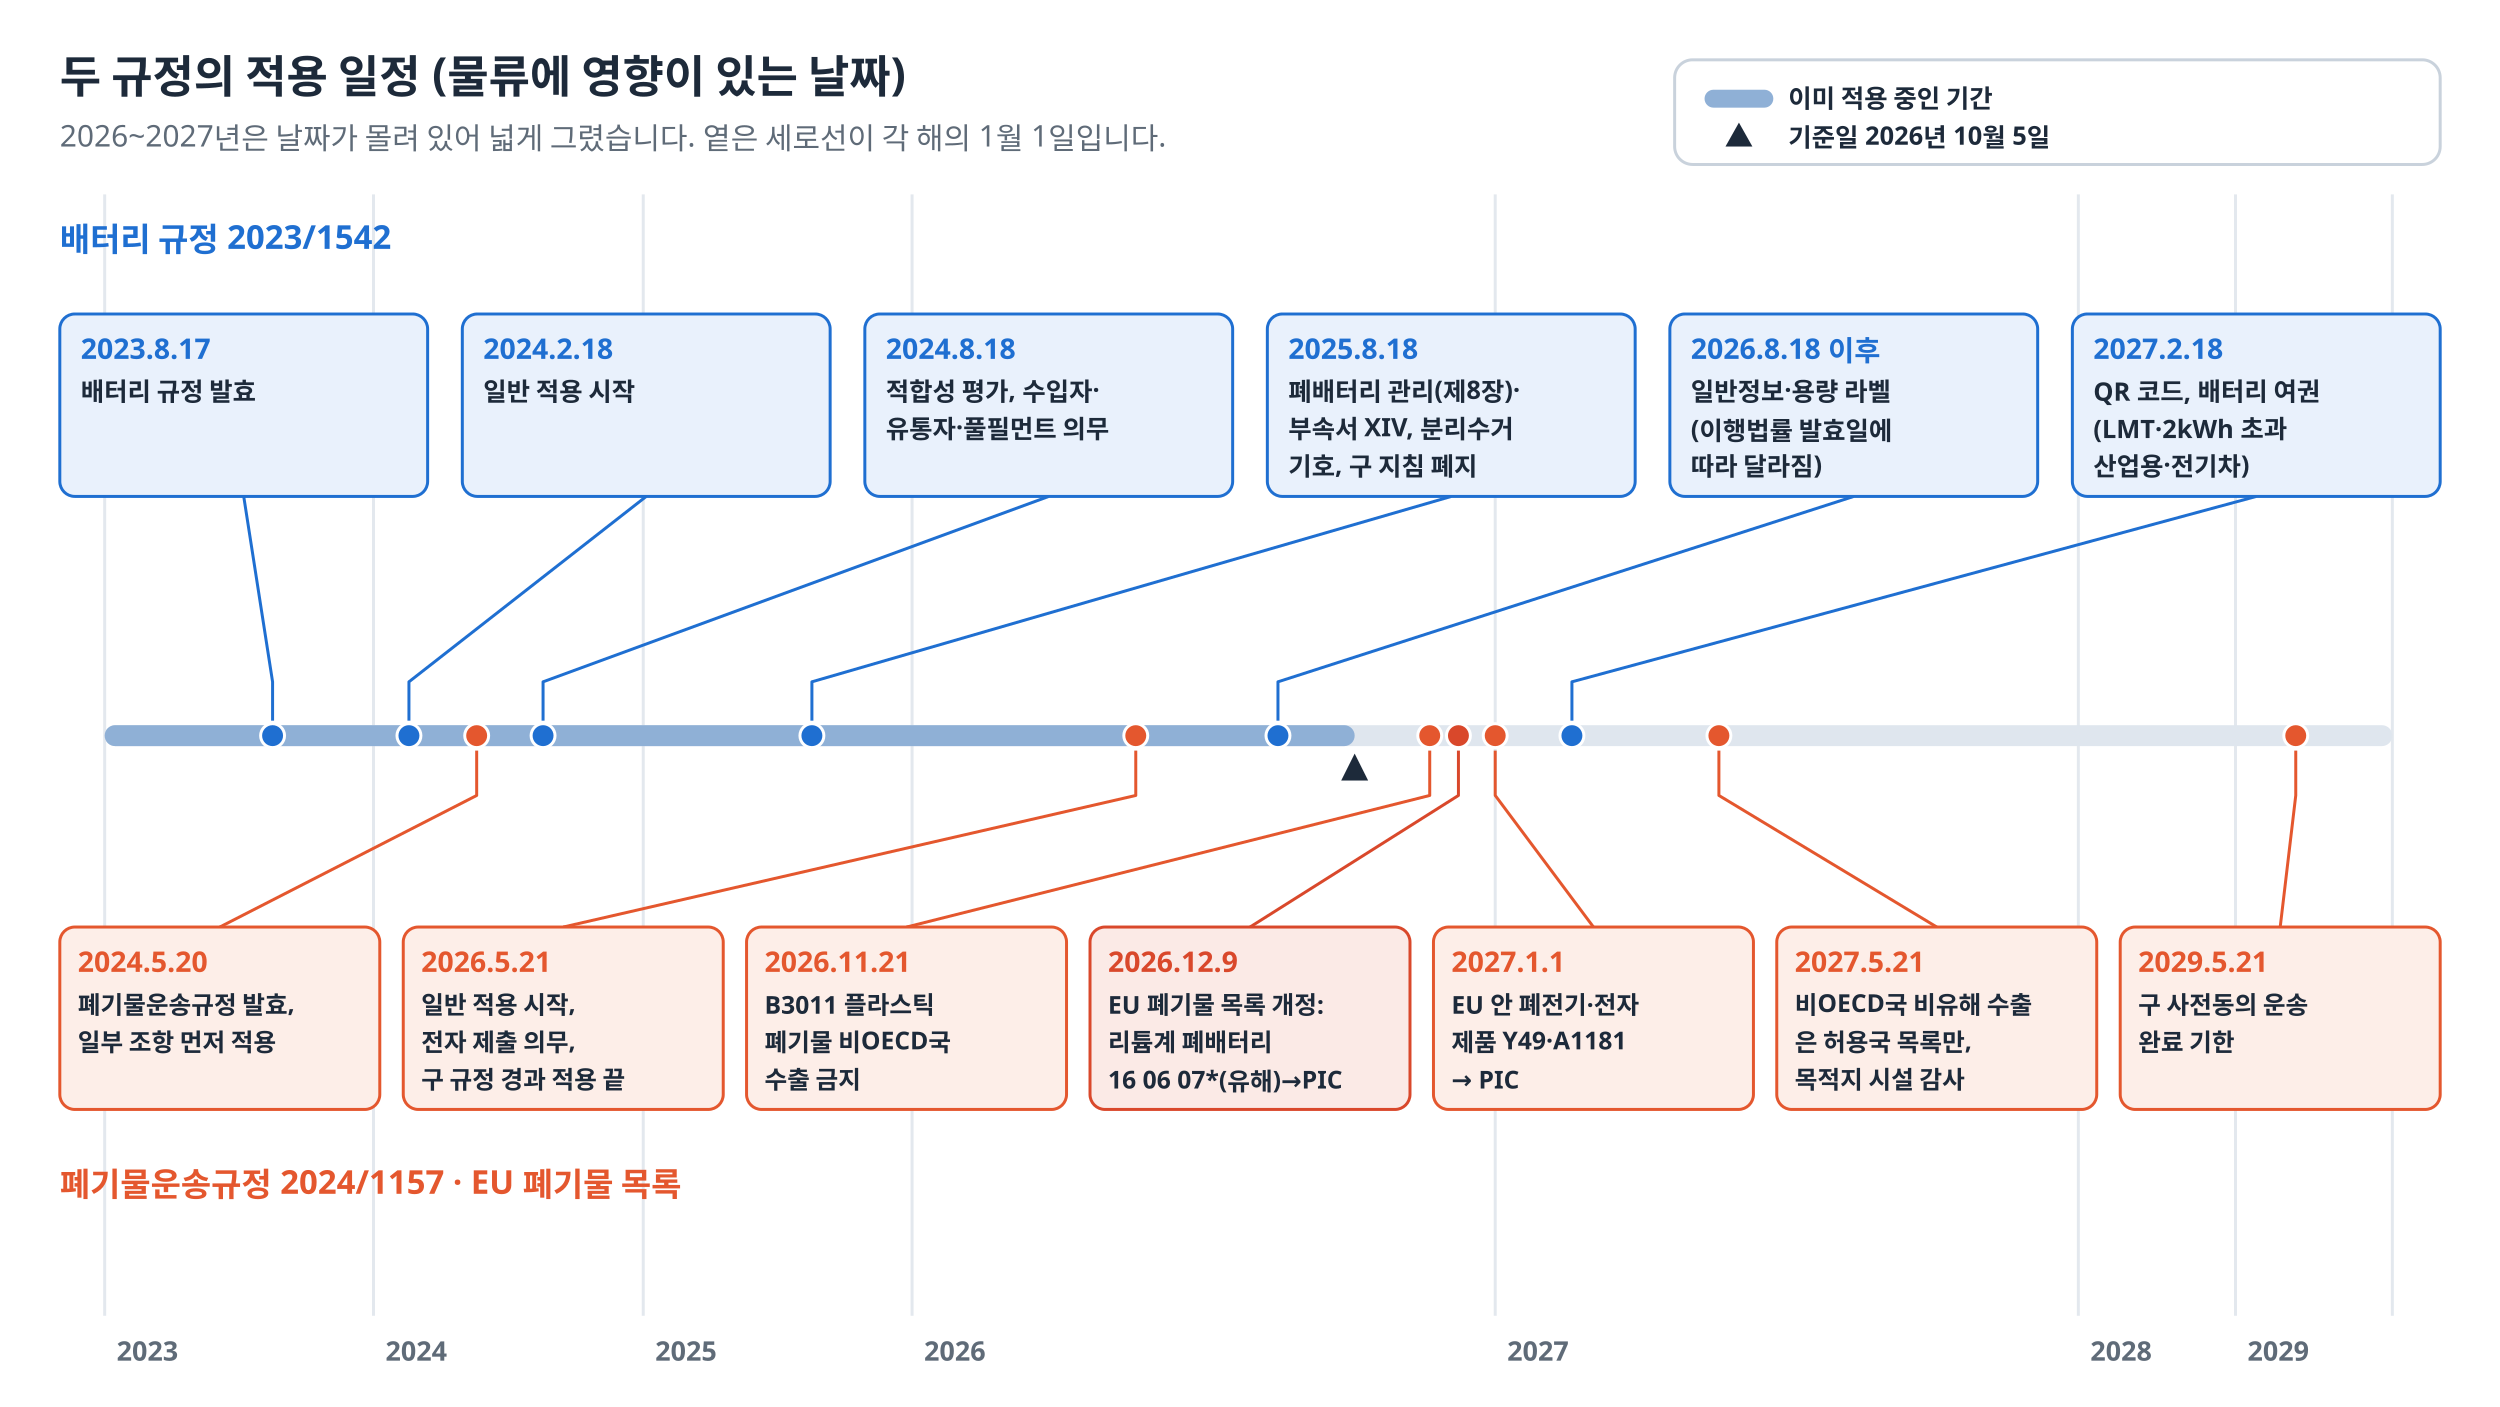
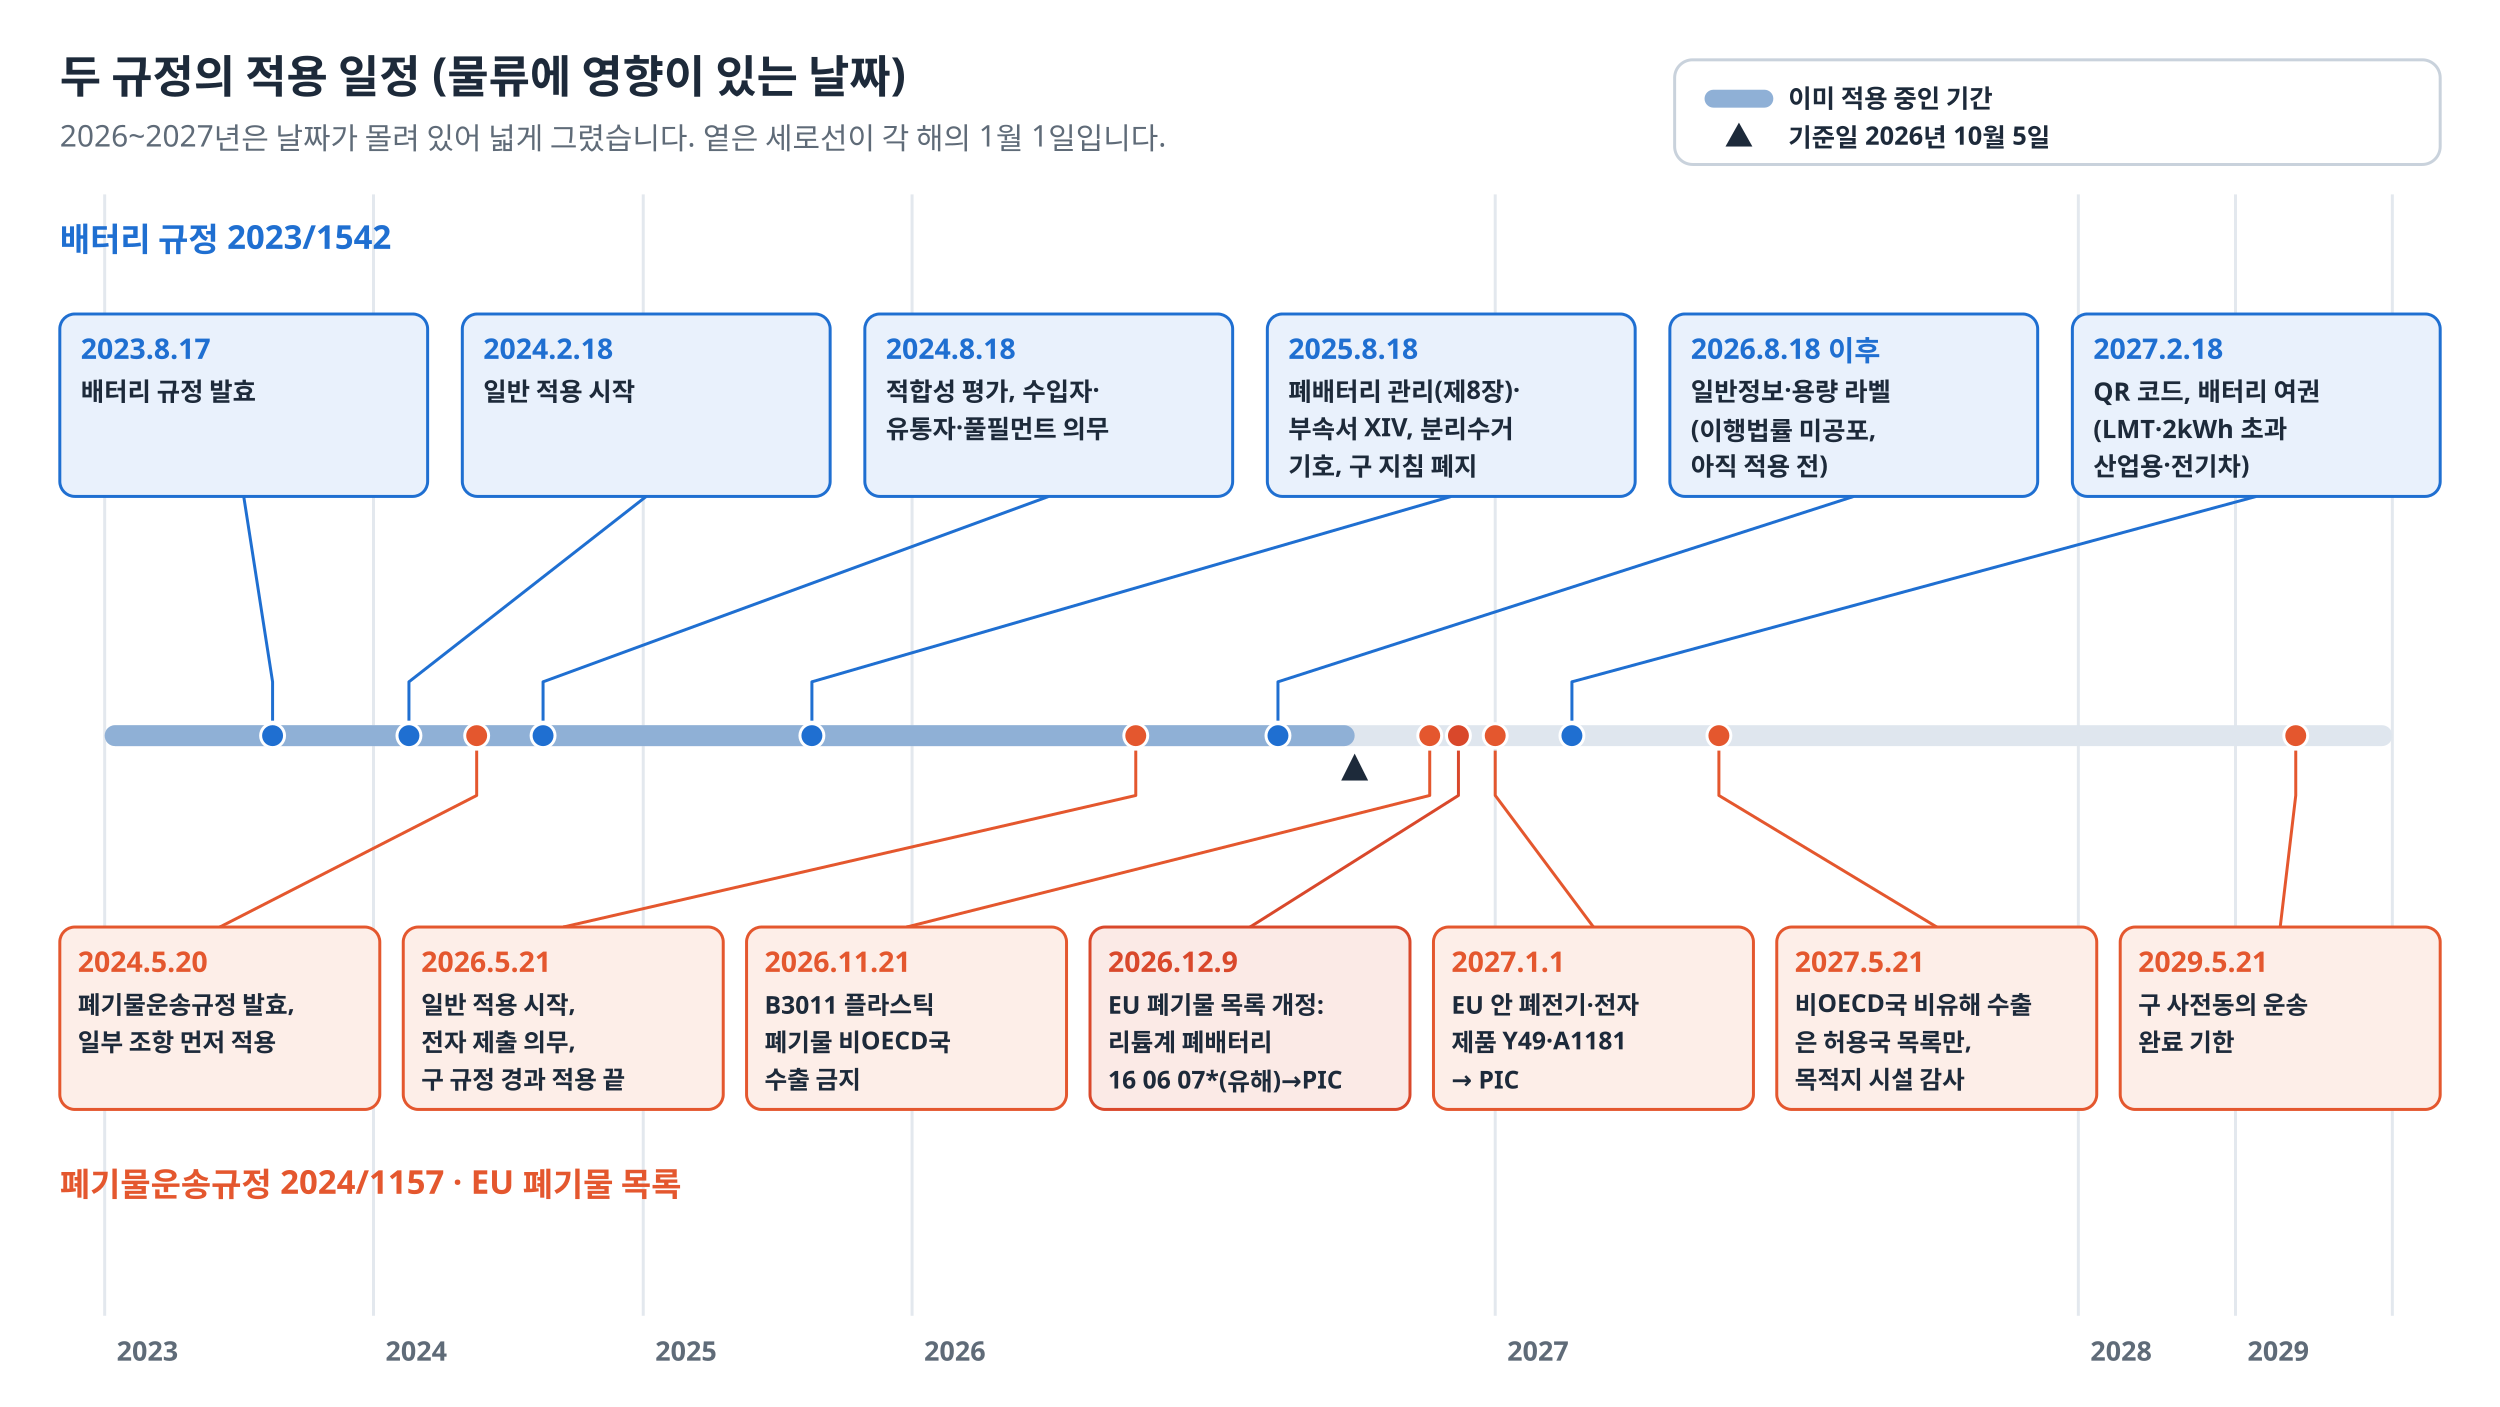
<svg xmlns="http://www.w3.org/2000/svg" viewBox="0 0 1672 941" width="1672" height="941" font-family="Pretendard, 'Noto Sans KR', 'Malgun Gothic', 'Apple SD Gothic Neo', sans-serif">
  <defs>
    <marker id="ar-1d2a3a" viewBox="0 0 10 10" refX="8" refY="5" markerWidth="6" markerHeight="6" orient="auto-start-reverse">
      <path d="M0 0 10 5 0 10z" fill="#1d2a3a" />
    </marker>
    <marker id="ar-5f6b78" viewBox="0 0 10 10" refX="8" refY="5" markerWidth="6" markerHeight="6" orient="auto-start-reverse">
      <path d="M0 0 10 5 0 10z" fill="#5f6b78" />
    </marker>
    <marker id="ar-d9482b" viewBox="0 0 10 10" refX="8" refY="5" markerWidth="6" markerHeight="6" orient="auto-start-reverse">
      <path d="M0 0 10 5 0 10z" fill="#d9482b" />
    </marker>
    <marker id="ar-1f6fd1" viewBox="0 0 10 10" refX="8" refY="5" markerWidth="6" markerHeight="6" orient="auto-start-reverse">
      <path d="M0 0 10 5 0 10z" fill="#1f6fd1" />
    </marker>
    <marker id="ar-1f8a5b" viewBox="0 0 10 10" refX="8" refY="5" markerWidth="6" markerHeight="6" orient="auto-start-reverse">
      <path d="M0 0 10 5 0 10z" fill="#1f8a5b" />
    </marker>
    <marker id="ar-e4572e" viewBox="0 0 10 10" refX="8" refY="5" markerWidth="6" markerHeight="6" orient="auto-start-reverse">
      <path d="M0 0 10 5 0 10z" fill="#e4572e" />
    </marker>
    <marker id="ar-c98a0b" viewBox="0 0 10 10" refX="8" refY="5" markerWidth="6" markerHeight="6" orient="auto-start-reverse">
      <path d="M0 0 10 5 0 10z" fill="#c98a0b" />
    </marker>
    <marker id="ar-8a96a3" viewBox="0 0 10 10" refX="8" refY="5" markerWidth="6" markerHeight="6" orient="auto-start-reverse">
      <path d="M0 0 10 5 0 10z" fill="#8a96a3" />
    </marker>
  </defs>
  <rect width="1672" height="941" fill="#ffffff" />
  <text x="40.0" y="62.0" font-size="30" font-weight="800" fill="#1d2a3a" text-anchor="start">두 규정의 적용 일정 (물류에 영향이 있는 날짜)</text>
  <text x="40.0" y="98.0" font-size="20" font-weight="500" fill="#5f6b78" text-anchor="start">2026~2027년은 날짜가 몰려 있어 넓게 그렸습니다. 옅은 세로선이 각 해의 1월 1일입니다.</text>
  <line x1="70.0" y1="130.0" x2="70.0" y2="880.0" stroke="#e3e8ee" stroke-width="2" />
  <text x="78.0" y="910.0" font-size="18" font-weight="700" fill="#5f6b78" text-anchor="start">2023</text>
  <line x1="249.8" y1="130.0" x2="249.8" y2="880.0" stroke="#e3e8ee" stroke-width="2" />
  <text x="257.8" y="910.0" font-size="18" font-weight="700" fill="#5f6b78" text-anchor="start">2024</text>
  <line x1="430.2" y1="130.0" x2="430.2" y2="880.0" stroke="#e3e8ee" stroke-width="2" />
  <text x="438.2" y="910.0" font-size="18" font-weight="700" fill="#5f6b78" text-anchor="start">2025</text>
  <line x1="610.0" y1="130.0" x2="610.0" y2="880.0" stroke="#e3e8ee" stroke-width="2" />
  <text x="618.0" y="910.0" font-size="18" font-weight="700" fill="#5f6b78" text-anchor="start">2026</text>
  <line x1="1000.0" y1="130.0" x2="1000.0" y2="880.0" stroke="#e3e8ee" stroke-width="2" />
  <text x="1008.0" y="910.0" font-size="18" font-weight="700" fill="#5f6b78" text-anchor="start">2027</text>
  <line x1="1390.0" y1="130.0" x2="1390.0" y2="880.0" stroke="#e3e8ee" stroke-width="2" />
  <text x="1398.0" y="910.0" font-size="18" font-weight="700" fill="#5f6b78" text-anchor="start">2028</text>
  <line x1="1495.1" y1="130.0" x2="1495.1" y2="880.0" stroke="#e3e8ee" stroke-width="2" />
  <text x="1503.1" y="910.0" font-size="18" font-weight="700" fill="#5f6b78" text-anchor="start">2029</text>
  <line x1="1600.0" y1="130.0" x2="1600.0" y2="880.0" stroke="#e3e8ee" stroke-width="2" />
  <rect x="70.0" y="485.0" width="1530.0" height="14.0" fill="#dfe6ee" stroke="#dfe6ee" stroke-width="0" rx="7" />
  <rect x="70.0" y="485.0" width="836.0" height="14.0" fill="#8fb0d6" stroke="#8fb0d6" stroke-width="0" rx="7" />
  <path d="M897.0 522 L915.0 522 L906.0 504 Z" fill="#1d2a3a" />
  <rect x="1120.0" y="40.0" width="512.0" height="70.0" fill="#ffffff" stroke="#c9d2dc" stroke-width="2" rx="12" />
  <rect x="1140.0" y="60.0" width="46.0" height="12.0" fill="#8fb0d6" stroke="#8fb0d6" stroke-width="0" rx="6" />
  <text x="1196.0" y="72.0" font-size="17" font-weight="600" fill="#1d2a3a" text-anchor="start">이미 적용 중인 기간</text>
  <path d="M1154 98 L1172 98 L1163 82 Z" fill="#1d2a3a" />
  <text x="1196.0" y="98.0" font-size="17" font-weight="600" fill="#1d2a3a" text-anchor="start">기준일 2026년 10월 5일</text>
  <text x="40.0" y="168.0" font-size="22" font-weight="800" fill="#1f6fd1" text-anchor="start">배터리 규정 2023/1542</text>
  <text x="40.0" y="800.0" font-size="22" font-weight="800" fill="#e4572e" text-anchor="start">폐기물운송규정 2024/1157 · EU 폐기물 목록</text>
  <polyline points="182.3,482.0 182.3,456.0 163.0,332.0" fill="none" stroke="#1f6fd1" stroke-width="2" stroke-linejoin="round" />
  <circle cx="182.3" cy="492" r="8" fill="#1f6fd1" stroke="#fff" stroke-width="2" />
  <rect x="40.0" y="210.0" width="246.0" height="122.0" fill="#e9f1fc" stroke="#1f6fd1" stroke-width="2" rx="10" />
  <text x="54.0" y="240.0" font-size="19" font-weight="800" fill="#1f6fd1" text-anchor="start">2023.8.17</text>
  <text x="54.0" y="268.0" font-size="17" font-weight="600" fill="#1d2a3a" text-anchor="start">배터리 규정 발효</text>
  <polyline points="273.5,482.0 273.5,456.0 432.2,332.0" fill="none" stroke="#1f6fd1" stroke-width="2" stroke-linejoin="round" />
  <circle cx="273.5" cy="492" r="8" fill="#1f6fd1" stroke="#fff" stroke-width="2" />
  <rect x="309.2" y="210.0" width="246.0" height="122.0" fill="#e9f1fc" stroke="#1f6fd1" stroke-width="2" rx="10" />
  <text x="323.2" y="240.0" font-size="19" font-weight="800" fill="#1f6fd1" text-anchor="start">2024.2.18</text>
  <text x="323.2" y="268.0" font-size="17" font-weight="600" fill="#1d2a3a" text-anchor="start">일반 적용 시작</text>
  <polyline points="363.2,482.0 363.2,456.0 701.4,332.0" fill="none" stroke="#1f6fd1" stroke-width="2" stroke-linejoin="round" />
  <circle cx="363.2" cy="492" r="8" fill="#1f6fd1" stroke="#fff" stroke-width="2" />
  <rect x="578.4" y="210.0" width="246.0" height="122.0" fill="#e9f1fc" stroke="#1f6fd1" stroke-width="2" rx="10" />
  <text x="592.4" y="240.0" font-size="19" font-weight="800" fill="#1f6fd1" text-anchor="start">2024.8.18</text>
  <text x="592.4" y="268.0" font-size="17" font-weight="600" fill="#1d2a3a" text-anchor="start">적합성 평가, 수입자·</text>
  <text x="592.4" y="293.0" font-size="17" font-weight="600" fill="#1d2a3a" text-anchor="start">유통자·풀필먼트 의무</text>
  <polyline points="543.0,482.0 543.0,456.0 970.6,332.0" fill="none" stroke="#1f6fd1" stroke-width="2" stroke-linejoin="round" />
  <circle cx="543.0" cy="492" r="8" fill="#1f6fd1" stroke="#fff" stroke-width="2" />
  <rect x="847.6" y="210.0" width="246.0" height="122.0" fill="#e9f1fc" stroke="#1f6fd1" stroke-width="2" rx="10" />
  <text x="861.6" y="240.0" font-size="19" font-weight="800" fill="#1f6fd1" text-anchor="start">2025.8.18</text>
  <text x="861.6" y="268.0" font-size="17" font-weight="600" fill="#1d2a3a" text-anchor="start">폐배터리 관리(제8장)·</text>
  <text x="861.6" y="293.0" font-size="17" font-weight="600" fill="#1d2a3a" text-anchor="start">부속서 XIV, 분리수거</text>
  <text x="861.6" y="318.0" font-size="17" font-weight="600" fill="#1d2a3a" text-anchor="start">기호, 구 지침 폐지</text>
  <polyline points="854.7,482.0 854.7,456.0 1239.8,332.0" fill="none" stroke="#1f6fd1" stroke-width="2" stroke-linejoin="round" />
  <circle cx="854.7" cy="492" r="8" fill="#1f6fd1" stroke="#fff" stroke-width="2" />
  <rect x="1116.8" y="210.0" width="246.0" height="122.0" fill="#e9f1fc" stroke="#1f6fd1" stroke-width="2" rx="10" />
  <text x="1130.8" y="240.0" font-size="19" font-weight="800" fill="#1f6fd1" text-anchor="start">2026.8.18 이후</text>
  <text x="1130.8" y="268.0" font-size="17" font-weight="600" fill="#1d2a3a" text-anchor="start">일반정보·용량 라벨</text>
-   <text x="1130.8" y="293.0" font-size="17" font-weight="600" fill="#1d2a3a" text-anchor="start">(이행법률 발효일에</text>
-   <text x="1130.8" y="318.0" font-size="17" font-weight="600" fill="#1d2a3a" text-anchor="start">따라 달라짐)</text>
+   <text x="1130.8" y="293.0" font-size="17" font-weight="600" fill="#1d2a3a" text-anchor="start">(이행법률 미공포,</text>
+   <text x="1130.8" y="318.0" font-size="17" font-weight="600" fill="#1d2a3a" text-anchor="start">아직 적용 전)</text>
  <polyline points="1051.3,482.0 1051.3,456.0 1509.0,332.0" fill="none" stroke="#1f6fd1" stroke-width="2" stroke-linejoin="round" />
  <circle cx="1051.3" cy="492" r="8" fill="#1f6fd1" stroke="#fff" stroke-width="2" />
  <rect x="1386.0" y="210.0" width="246.0" height="122.0" fill="#e9f1fc" stroke="#1f6fd1" stroke-width="2" rx="10" />
  <text x="1400.0" y="240.0" font-size="19" font-weight="800" fill="#1f6fd1" text-anchor="start">2027.2.18</text>
  <text x="1400.0" y="268.0" font-size="17" font-weight="600" fill="#1d2a3a" text-anchor="start">QR 코드, 배터리 여권</text>
  <text x="1400.0" y="293.0" font-size="17" font-weight="600" fill="#1d2a3a" text-anchor="start">(LMT·2kWh 초과</text>
  <text x="1400.0" y="318.0" font-size="17" font-weight="600" fill="#1d2a3a" text-anchor="start">산업용·전기차)</text>
  <polyline points="318.8,502.0 318.8,532.0 147.0,620.0" fill="none" stroke="#e4572e" stroke-width="2" stroke-linejoin="round" />
  <circle cx="318.8" cy="492" r="8" fill="#e4572e" stroke="#fff" stroke-width="2" />
  <rect x="40.0" y="620.0" width="214.0" height="122.0" fill="#fdeee8" stroke="#e4572e" stroke-width="2" rx="10" />
  <text x="52.0" y="650.0" font-size="19" font-weight="800" fill="#e4572e" text-anchor="start">2024.5.20</text>
  <text x="52.0" y="678.0" font-size="16.5" font-weight="600" fill="#1d2a3a" text-anchor="start">폐기물운송규정 발효,</text>
  <text x="52.0" y="703.0" font-size="16.5" font-weight="600" fill="#1d2a3a" text-anchor="start">일부 조항 먼저 적용</text>
  <polyline points="759.6,502.0 759.6,532.0 376.7,620.0" fill="none" stroke="#e4572e" stroke-width="2" stroke-linejoin="round" />
  <circle cx="759.6" cy="492" r="8" fill="#e4572e" stroke="#fff" stroke-width="2" />
  <rect x="269.7" y="620.0" width="214.0" height="122.0" fill="#fdeee8" stroke="#e4572e" stroke-width="2" rx="10" />
  <text x="281.7" y="650.0" font-size="19" font-weight="800" fill="#e4572e" text-anchor="start">2026.5.21</text>
  <text x="281.7" y="678.0" font-size="16.5" font-weight="600" fill="#1d2a3a" text-anchor="start">일반 적용 시작,</text>
  <text x="281.7" y="703.0" font-size="16.5" font-weight="600" fill="#1d2a3a" text-anchor="start">전자 제출 의무,</text>
  <text x="281.7" y="728.0" font-size="16.5" font-weight="600" fill="#1d2a3a" text-anchor="start">구 규정 경과 적용 끝</text>
  <polyline points="956.2,502.0 956.2,532.0 606.3,620.0" fill="none" stroke="#e4572e" stroke-width="2" stroke-linejoin="round" />
  <circle cx="956.2" cy="492" r="8" fill="#e4572e" stroke="#fff" stroke-width="2" />
  <rect x="499.3" y="620.0" width="214.0" height="122.0" fill="#fdeee8" stroke="#e4572e" stroke-width="2" rx="10" />
  <text x="511.3" y="650.0" font-size="19" font-weight="800" fill="#e4572e" text-anchor="start">2026.11.21</text>
  <text x="511.3" y="678.0" font-size="16.5" font-weight="600" fill="#1d2a3a" text-anchor="start">B3011 플라스틱</text>
  <text x="511.3" y="703.0" font-size="16.5" font-weight="600" fill="#1d2a3a" text-anchor="start">폐기물 비OECD국</text>
  <text x="511.3" y="728.0" font-size="16.5" font-weight="600" fill="#1d2a3a" text-anchor="start">수출 금지</text>
  <polyline points="975.4,502.0 975.4,532.0 836.0,620.0" fill="none" stroke="#d9482b" stroke-width="2" stroke-linejoin="round" />
  <circle cx="975.4" cy="492" r="8" fill="#d9482b" stroke="#fff" stroke-width="2" />
  <rect x="729.0" y="620.0" width="214.0" height="122.0" fill="#fbeae6" stroke="#d9482b" stroke-width="2" rx="10" />
  <text x="741.0" y="650.0" font-size="19" font-weight="800" fill="#d9482b" text-anchor="start">2026.12.9</text>
  <text x="741.0" y="678.0" font-size="16.5" font-weight="600" fill="#1d2a3a" text-anchor="start">EU 폐기물 목록 개정:</text>
  <text x="741.0" y="703.0" font-size="16.5" font-weight="600" fill="#1d2a3a" text-anchor="start">리튬계 폐배터리</text>
  <text x="741.0" y="728.0" font-size="16.5" font-weight="600" fill="#1d2a3a" text-anchor="start">16 06 07*(유해)→PIC</text>
  <polyline points="1000.0,502.0 1000.0,532.0 1065.7,620.0" fill="none" stroke="#e4572e" stroke-width="2" stroke-linejoin="round" />
  <circle cx="1000.0" cy="492" r="8" fill="#e4572e" stroke="#fff" stroke-width="2" />
  <rect x="958.7" y="620.0" width="214.0" height="122.0" fill="#fdeee8" stroke="#e4572e" stroke-width="2" rx="10" />
  <text x="970.7" y="650.0" font-size="19" font-weight="800" fill="#e4572e" text-anchor="start">2027.1.1</text>
  <text x="970.7" y="678.0" font-size="16.5" font-weight="600" fill="#1d2a3a" text-anchor="start">EU 안 폐전기·전자</text>
  <text x="970.7" y="703.0" font-size="16.5" font-weight="600" fill="#1d2a3a" text-anchor="start">제품 Y49·A1181</text>
  <text x="970.7" y="728.0" font-size="16.5" font-weight="600" fill="#1d2a3a" text-anchor="start">→ PIC</text>
  <polyline points="1149.6,502.0 1149.6,532.0 1295.3,620.0" fill="none" stroke="#e4572e" stroke-width="2" stroke-linejoin="round" />
  <circle cx="1149.6" cy="492" r="8" fill="#e4572e" stroke="#fff" stroke-width="2" />
  <rect x="1188.3" y="620.0" width="214.0" height="122.0" fill="#fdeee8" stroke="#e4572e" stroke-width="2" rx="10" />
  <text x="1200.3" y="650.0" font-size="19" font-weight="800" fill="#e4572e" text-anchor="start">2027.5.21</text>
  <text x="1200.3" y="678.0" font-size="16.5" font-weight="600" fill="#1d2a3a" text-anchor="start">비OECD국 비유해 수출</text>
  <text x="1200.3" y="703.0" font-size="16.5" font-weight="600" fill="#1d2a3a" text-anchor="start">은 허용국 목록만,</text>
  <text x="1200.3" y="728.0" font-size="16.5" font-weight="600" fill="#1d2a3a" text-anchor="start">목적지 시설 감사</text>
  <polyline points="1535.4,502.0 1535.4,532.0 1525.0,620.0" fill="none" stroke="#e4572e" stroke-width="2" stroke-linejoin="round" />
  <circle cx="1535.4" cy="492" r="8" fill="#e4572e" stroke="#fff" stroke-width="2" />
  <rect x="1418.0" y="620.0" width="214.0" height="122.0" fill="#fdeee8" stroke="#e4572e" stroke-width="2" rx="10" />
  <text x="1430.0" y="650.0" font-size="19" font-weight="800" fill="#e4572e" text-anchor="start">2029.5.21</text>
  <text x="1430.0" y="678.0" font-size="16.5" font-weight="600" fill="#1d2a3a" text-anchor="start">구 사전동의 운송</text>
  <text x="1430.0" y="703.0" font-size="16.5" font-weight="600" fill="#1d2a3a" text-anchor="start">완료 기한</text>
</svg>
